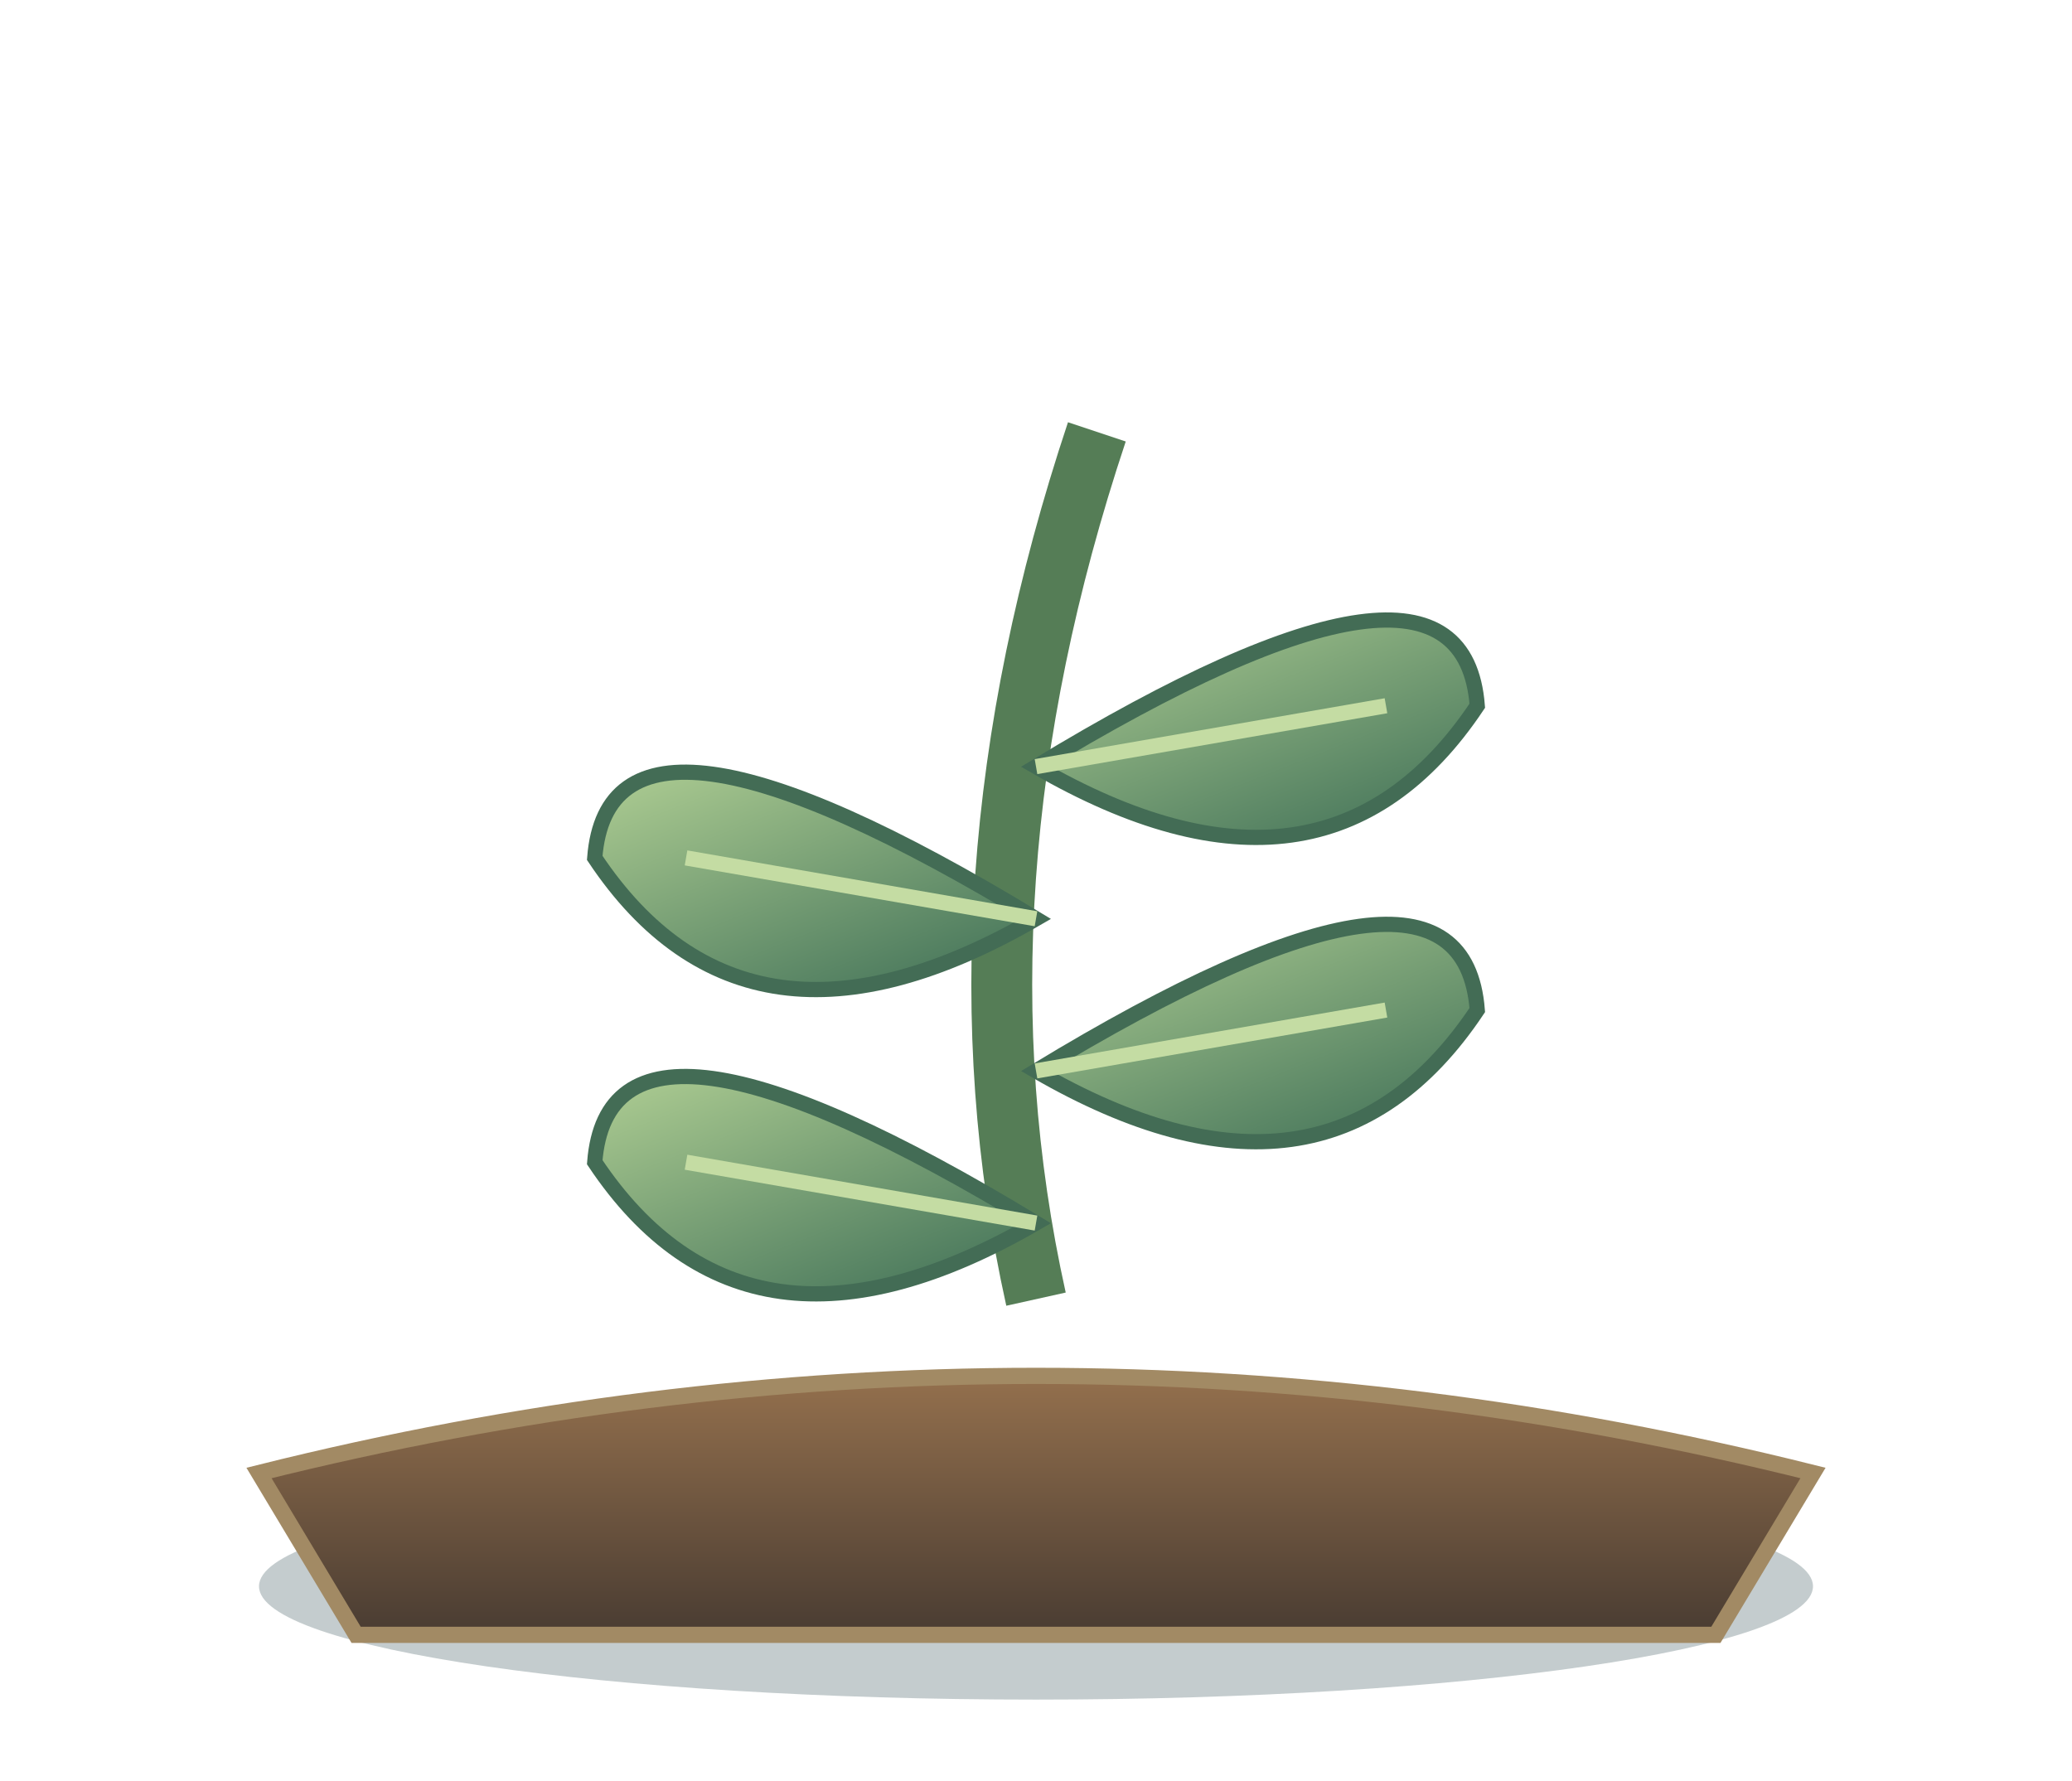
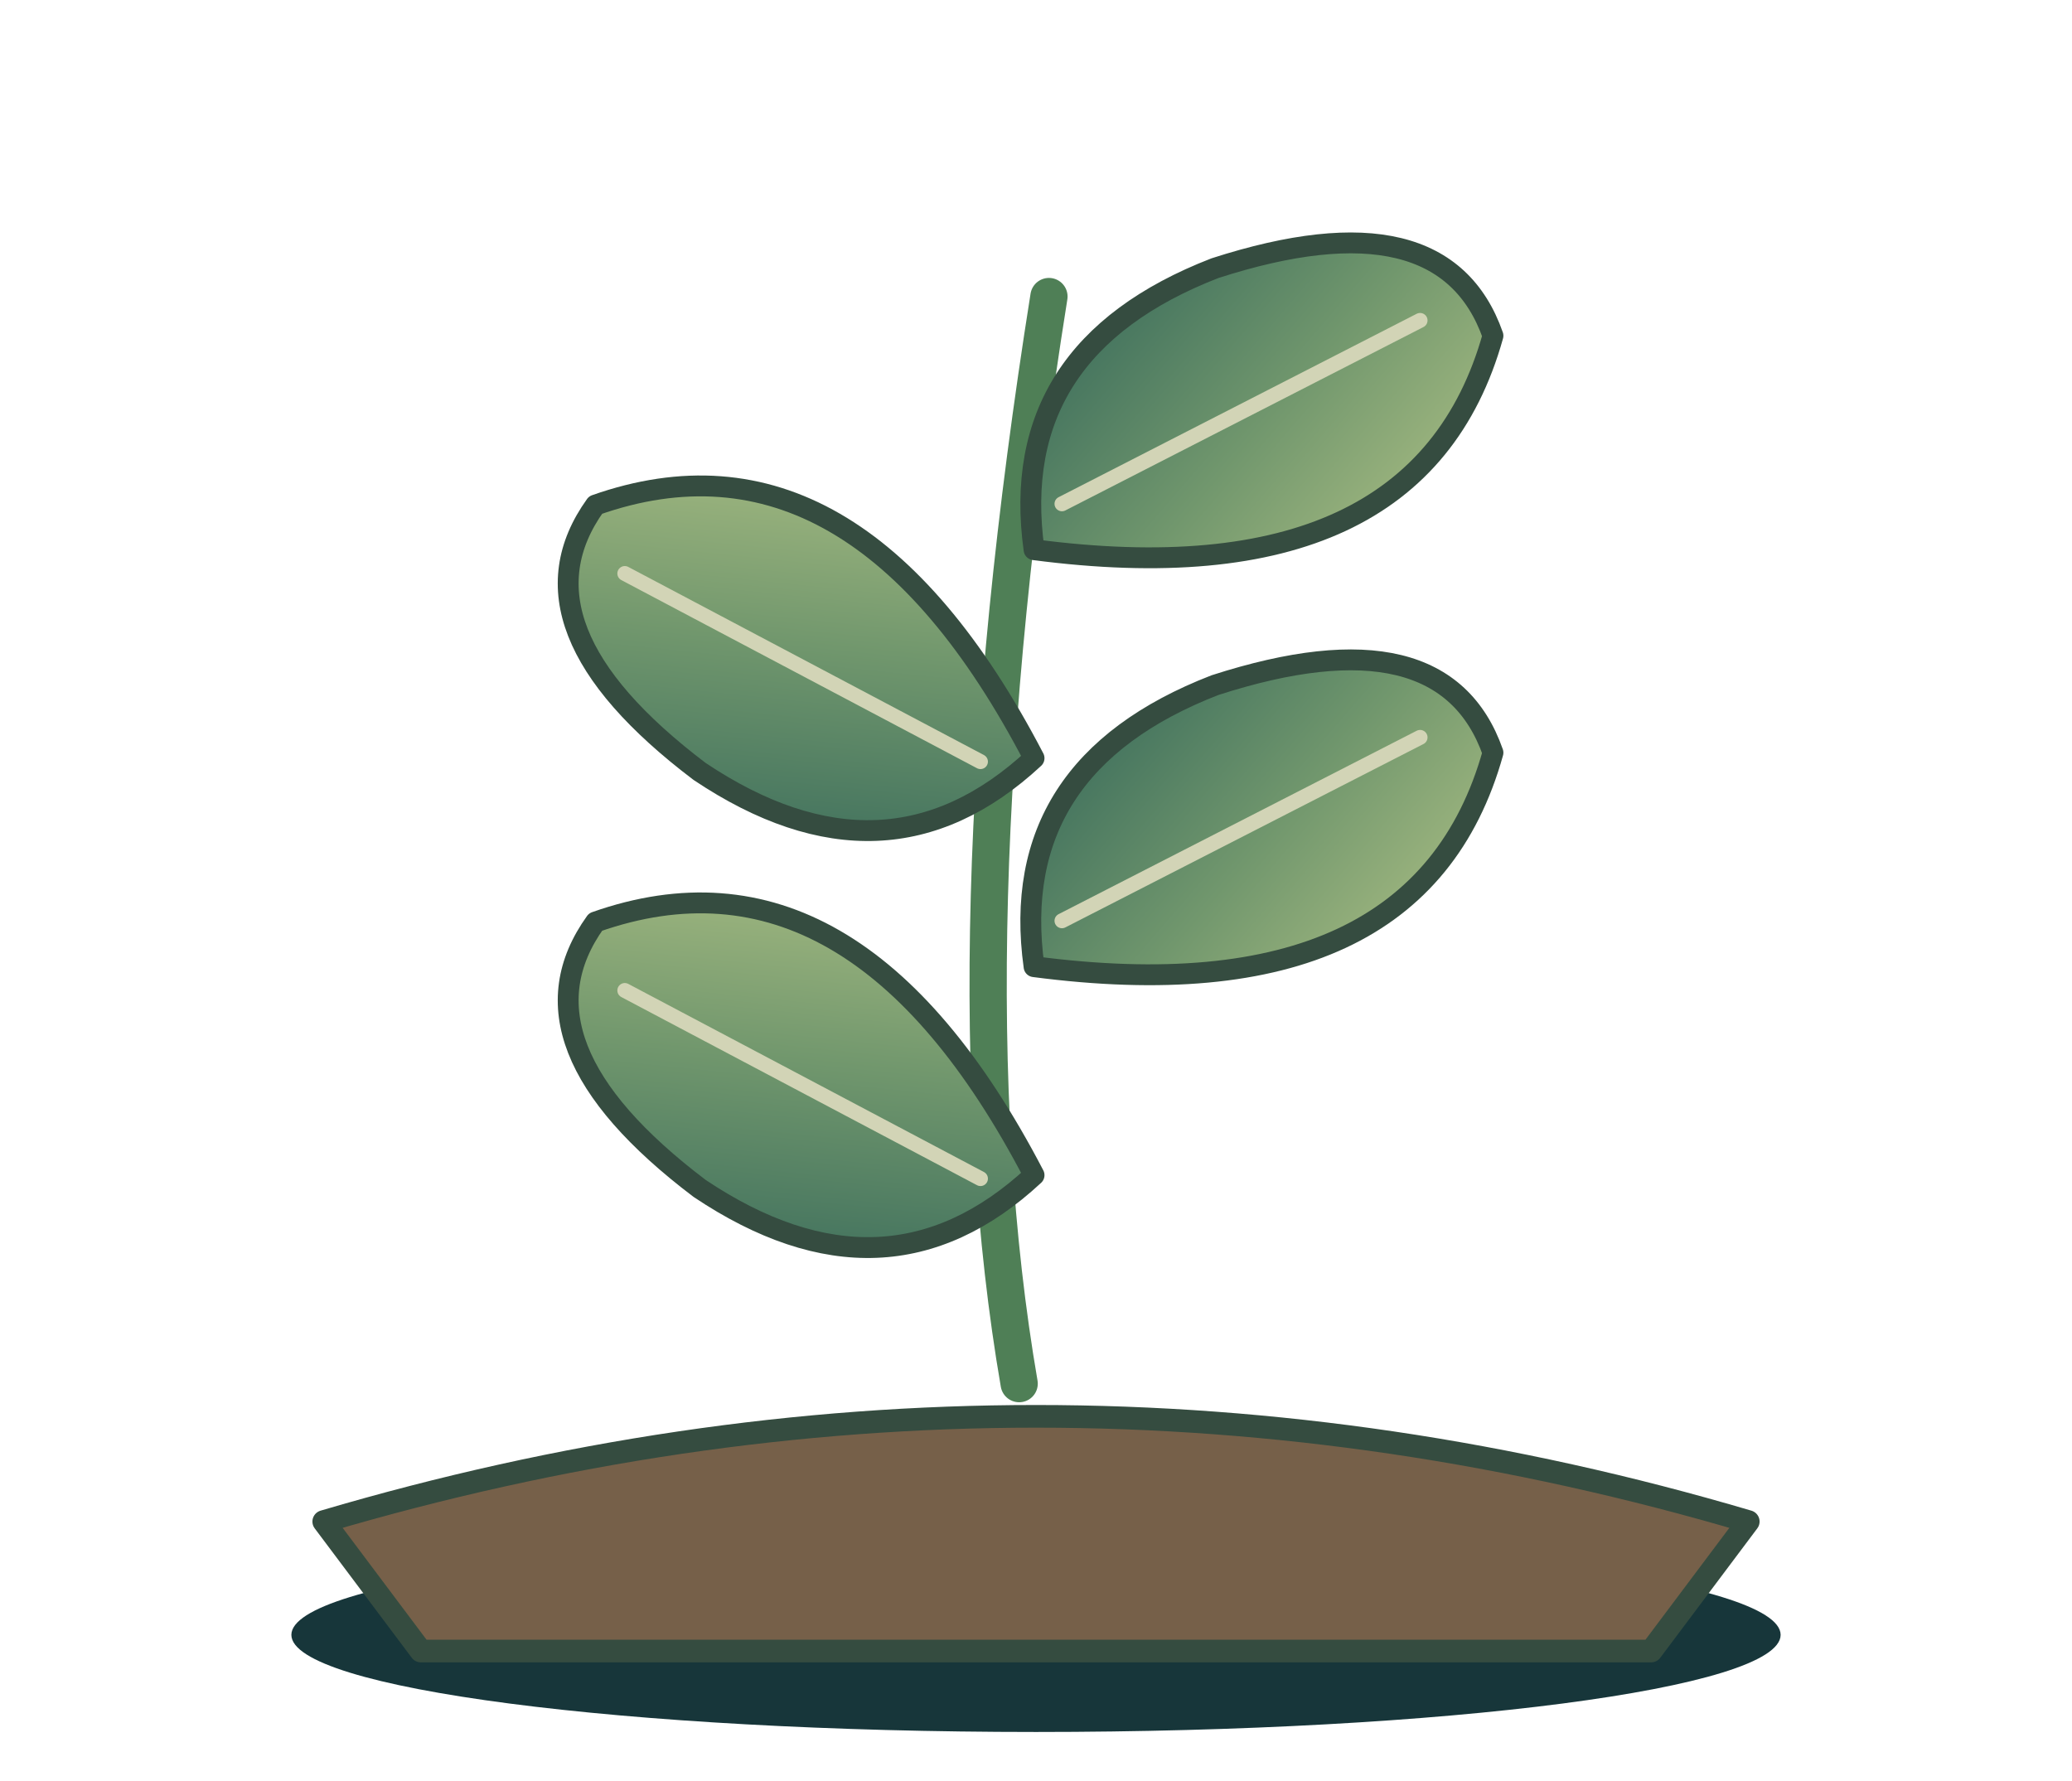
<svg xmlns="http://www.w3.org/2000/svg" width="256" height="220" viewBox="0 0 128 110">
  <defs>
+     <linearGradient id="fruit" x1=".1" y1=".1" x2=".8" y2="1">
+       <stop stop-color="#93a6c9" />
+       <stop offset=".55" stop-color="#93a6c9" />
+       <stop offset="1" stop-color="#65715e" />
+     </linearGradient>
    <linearGradient id="leaf" x2=".8" y2="1">
-       <stop stop-color="#afce93" />
-       <stop offset="1" stop-color="#47765b" />
-     </linearGradient>
-     <linearGradient id="soil" x2="0" y2="1">
-       <stop stop-color="#94704d" />
-       <stop offset="1" stop-color="#493c32" />
+       <stop stop-color="#a9bd83" />
+       <stop offset=".5" stop-color="#71976d" />
+       <stop offset="1" stop-color="#3f705d" />
    </linearGradient>
  </defs>
-   <ellipse cx="64" cy="98" rx="48" ry="7" fill="#14343a" opacity=".25" />
-   <path d="M16 91Q64 79 112 91L106 101H22Z" fill="url(#soil)" stroke="#a28a64" stroke-width="1" />
-   <g transform="translate(3.84 3.18) scale(0.94)">
-     <path d="M64 82Q58 55 68 25" stroke="#557d56" stroke-width="4" fill="none" />
-     <path d="M64 47Q92 30 93 43Q83 58 64 47Z" fill="url(#leaf)" stroke="#436c55" stroke-width="1" />
-     <path d="M64 47L87 43" stroke="#c4dca3" stroke-width="1" />
-     <path d="M64 57Q36 40 35 53Q45 68 64 57Z" fill="url(#leaf)" stroke="#436c55" stroke-width="1" />
-     <path d="M64 57L41 53" stroke="#c4dca3" stroke-width="1" />
-     <path d="M64 67Q92 50 93 63Q83 78 64 67Z" fill="url(#leaf)" stroke="#436c55" stroke-width="1" />
-     <path d="M64 67L87 63" stroke="#c4dca3" stroke-width="1" />
-     <path d="M64 77Q36 60 35 73Q45 88 64 77Z" fill="url(#leaf)" stroke="#436c55" stroke-width="1" />
-     <path d="M64 77L41 73" stroke="#c4dca3" stroke-width="1" />
+   <ellipse cx="64" cy="101" rx="46" ry="6" fill="#17363a" stroke="none" stroke-width="1" />
+   <path d="M20 94Q64 81 108 94L102 102H26Z" fill="#766049" stroke="#354c40" stroke-width="1.4" stroke-linejoin="round" stroke-linecap="round" />
+   <g transform="translate(5 -1) scale(.92)">
+     <path d="M63 94Q58 65 65 21" fill="none" stroke="#4f7f56" stroke-width="2.5" stroke-linejoin="round" stroke-linecap="round" />
+     <g transform="translate(64 38) rotate(155)">
+       <path d="M0 0Q-22 -14 -34 0Q-35 10 -19 12Q-4 13 0 0" fill="url(#leaf)" stroke="#354c40" stroke-width="1.4" stroke-linejoin="round" stroke-linecap="round" />
+       <path d="M-3 2L-30 3" fill="none" stroke="#d2d4b6" stroke-width="1" stroke-linejoin="round" stroke-linecap="round" />
+     </g>
+     <g transform="translate(64 52) rotate(30)">
+       <path d="M0 0Q-22 -14 -34 0Q-35 10 -19 12Q-4 13 0 0" fill="url(#leaf)" stroke="#354c40" stroke-width="1.4" stroke-linejoin="round" stroke-linecap="round" />
+       <path d="M-3 2L-30 3" fill="none" stroke="#d2d4b6" stroke-width="1" stroke-linejoin="round" stroke-linecap="round" />
+     </g>
+     <g transform="translate(64 66) rotate(155)">
+       <path d="M0 0Q-22 -14 -34 0Q-35 10 -19 12Q-4 13 0 0" fill="url(#leaf)" stroke="#354c40" stroke-width="1.4" stroke-linejoin="round" stroke-linecap="round" />
+       <path d="M-3 2L-30 3" fill="none" stroke="#d2d4b6" stroke-width="1" stroke-linejoin="round" stroke-linecap="round" />
+     </g>
+     <g transform="translate(64 80) rotate(30)">
+       <path d="M0 0Q-22 -14 -34 0Q-35 10 -19 12Q-4 13 0 0" fill="url(#leaf)" stroke="#354c40" stroke-width="1.4" stroke-linejoin="round" stroke-linecap="round" />
+       <path d="M-3 2L-30 3" fill="none" stroke="#d2d4b6" stroke-width="1" stroke-linejoin="round" stroke-linecap="round" />
+     </g>
  </g>
</svg>
